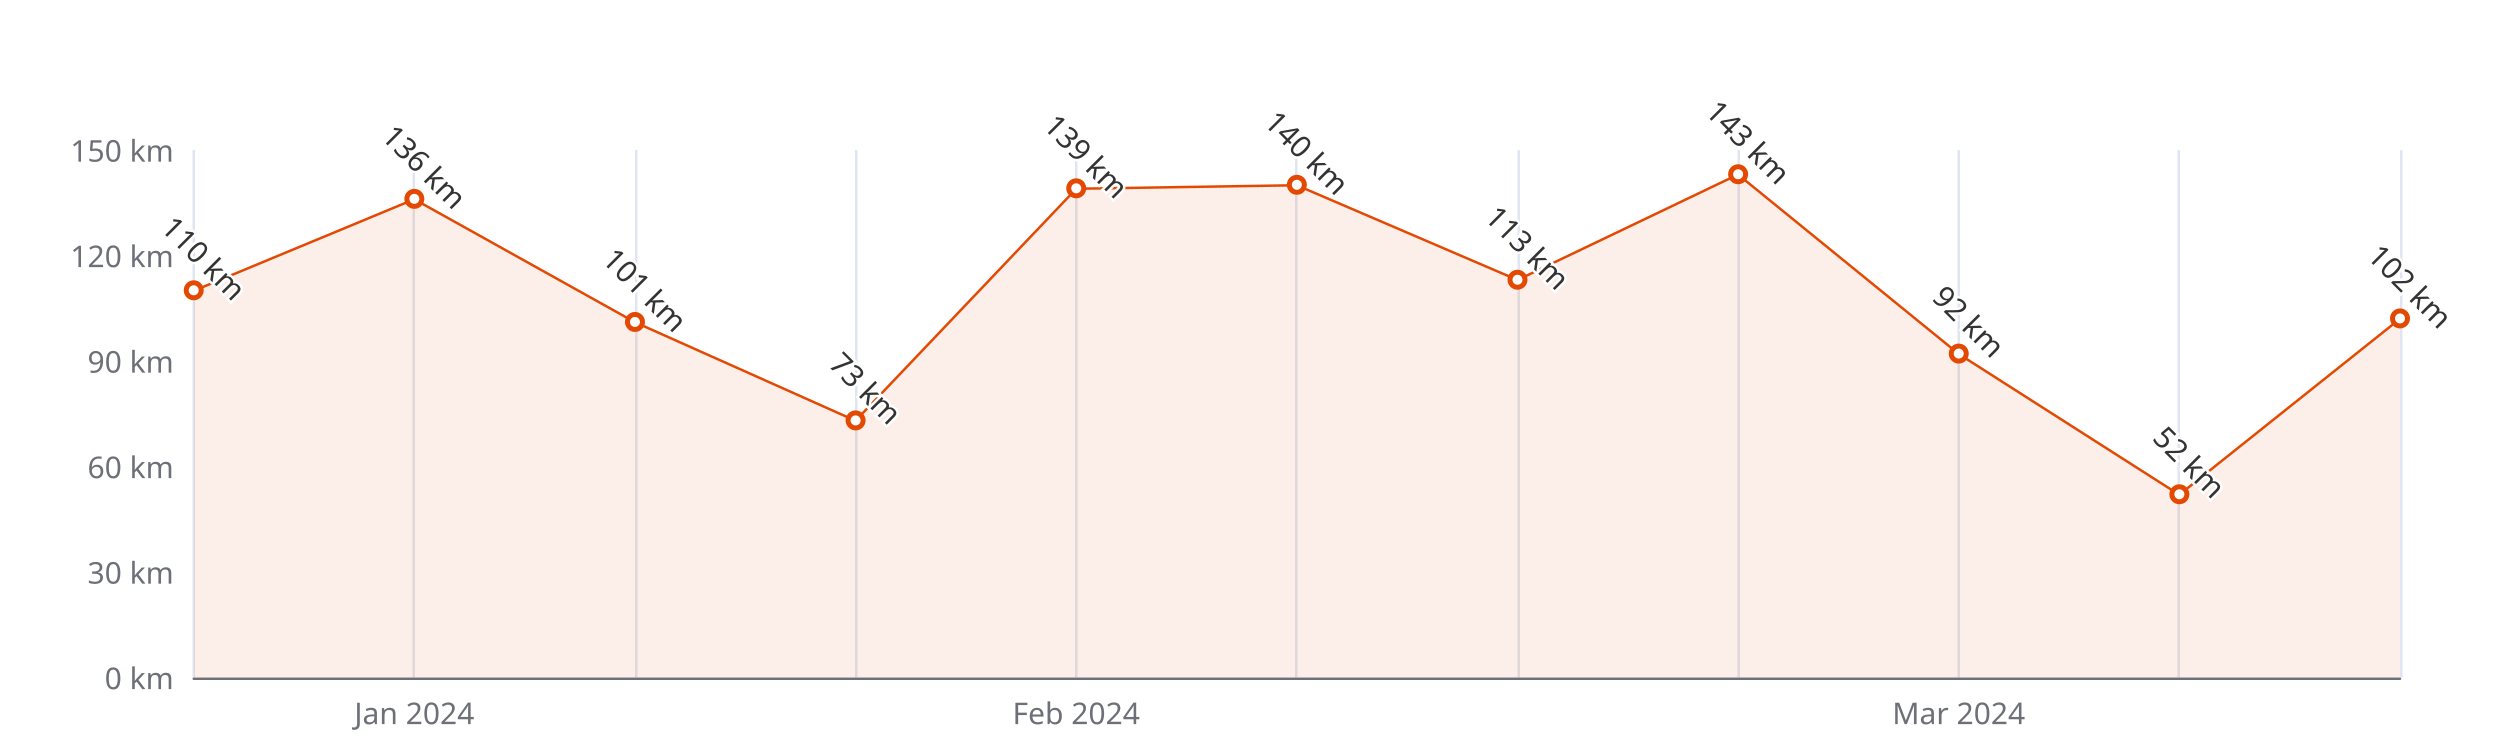
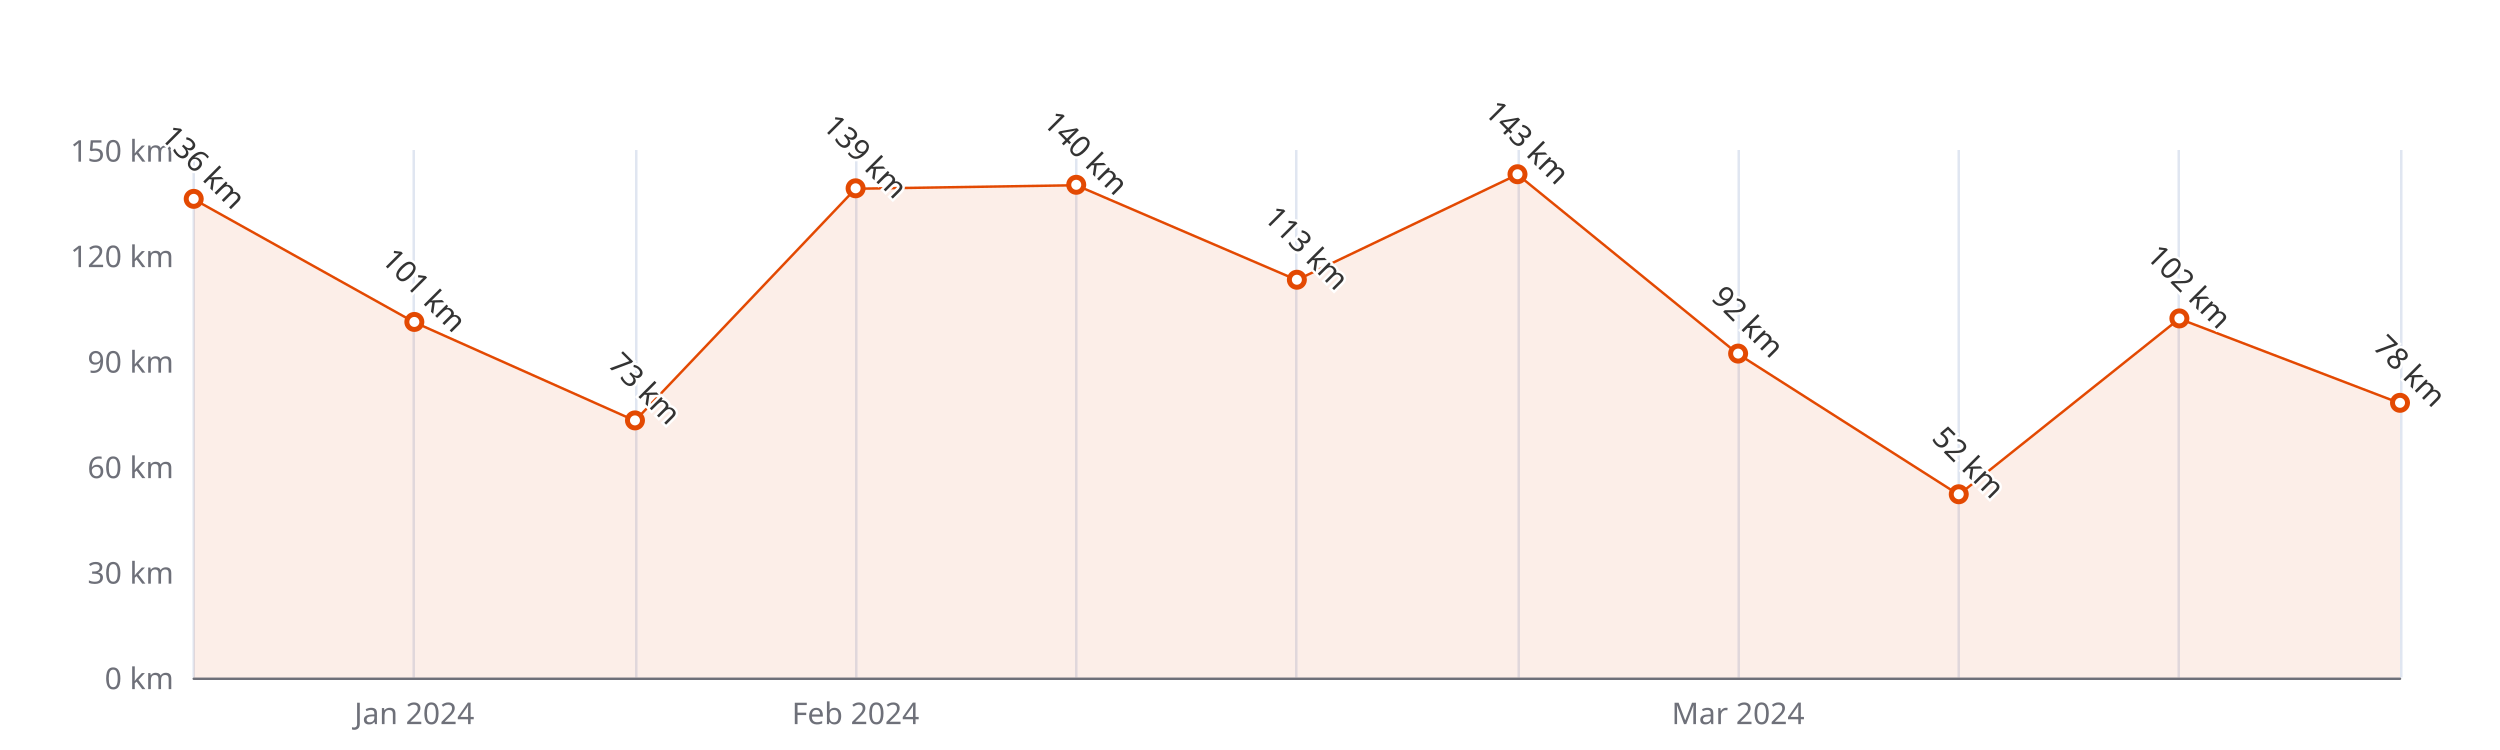
<svg xmlns="http://www.w3.org/2000/svg" width="1000" height="300" version="1.1" baseProfile="full" viewBox="0 0 1000 300">
  <rect width="1000" height="300" x="0" y="0" id="0" fill="#ffffff" />
  <path d="M77.5 60L77.5 271" fill="none" stroke="#E0E6F1" />
  <path d="M165.5 60L165.5 271" fill="none" stroke="#E0E6F1" />
  <path d="M254.5 60L254.5 271" fill="none" stroke="#E0E6F1" />
  <path d="M342.5 60L342.5 271" fill="none" stroke="#E0E6F1" />
  <path d="M430.5 60L430.5 271" fill="none" stroke="#E0E6F1" />
  <path d="M518.5 60L518.5 271" fill="none" stroke="#E0E6F1" />
  <path d="M607.5 60L607.5 271" fill="none" stroke="#E0E6F1" />
  <path d="M695.5 60L695.5 271" fill="none" stroke="#E0E6F1" />
  <path d="M783.5 60L783.5 271" fill="none" stroke="#E0E6F1" />
  <path d="M871.5 60L871.5 271" fill="none" stroke="#E0E6F1" />
  <path d="M960.5 60L960.5 271" fill="none" stroke="#E0E6F1" />
  <path d="M77.5 271.5L960 271.5" fill="none" stroke="#6E7079" stroke-linecap="round" />
  <text dominant-baseline="central" text-anchor="end" style="font-size:12px;font-family:sans-serif;" xml:space="preserve" transform="translate(69.48 271)" fill="#6E7079">0 km</text>
  <text dominant-baseline="central" text-anchor="end" style="font-size:12px;font-family:sans-serif;" xml:space="preserve" transform="translate(69.48 228.8)" fill="#6E7079">30 km</text>
  <text dominant-baseline="central" text-anchor="end" style="font-size:12px;font-family:sans-serif;" xml:space="preserve" transform="translate(69.48 186.6)" fill="#6E7079">60 km</text>
  <text dominant-baseline="central" text-anchor="end" style="font-size:12px;font-family:sans-serif;" xml:space="preserve" transform="translate(69.48 144.4)" fill="#6E7079">90 km</text>
  <text dominant-baseline="central" text-anchor="end" style="font-size:12px;font-family:sans-serif;" xml:space="preserve" transform="translate(69.48 102.2)" fill="#6E7079">120 km</text>
  <text dominant-baseline="central" text-anchor="end" style="font-size:12px;font-family:sans-serif;" xml:space="preserve" transform="translate(69.48 60)" fill="#6E7079">150 km</text>
  <text dominant-baseline="central" text-anchor="middle" style="font-size:12px;font-family:sans-serif;" xml:space="preserve" y="6" transform="translate(165.732 279)" fill="#6E7079">Jan 2024</text>
-   <text dominant-baseline="central" text-anchor="middle" style="font-size:12px;font-family:sans-serif;" xml:space="preserve" y="6" transform="translate(430.488 279)" fill="#6E7079">Feb 2024</text>
-   <text dominant-baseline="central" text-anchor="middle" style="font-size:12px;font-family:sans-serif;" xml:space="preserve" y="6" transform="translate(783.496 279)" fill="#6E7079">Mar 2024</text>
+   <text dominant-baseline="central" text-anchor="middle" style="font-size:12px;font-family:sans-serif;" xml:space="preserve" y="6" transform="translate(342.236 279)" fill="#6E7079">Feb 2024</text>
+   <text dominant-baseline="central" text-anchor="middle" style="font-size:12px;font-family:sans-serif;" xml:space="preserve" y="6" transform="translate(695.244 279)" fill="#6E7079">Mar 2024</text>
  <g clip-path="url(#zr5-c0)">
-     <path d="M77.5 116.3L165.7 79.7L254 128.9L342.2 168.3L430.5 75.5L518.7 74.1L607 112L695.2 69.8L783.5 141.6L871.7 197.9L960 127.5L960 271L871.7 271L783.5 271L695.2 271L607 271L518.7 271L430.5 271L342.2 271L254 271L165.7 271L77.5 271Z" fill="rgb(227,73,2)" fill-opacity="0.09" />
-     <path d="M77.5 116.3L165.7 79.7L254 128.9L342.2 168.3L430.5 75.5L518.7 74.1L607 112L695.2 69.8L783.5 141.6L871.7 197.9L960 127.5" fill="none" stroke="#E34902" stroke-linejoin="bevel" />
+     <path d="M77.5 79.7L165.7 128.9L254 168.3L342.2 75.5L430.5 74.1L518.7 112L607 69.8L695.2 141.6L783.5 197.9L871.7 127.5L960 161.3L960 271L871.7 271L783.5 271L695.2 271L607 271L518.7 271L430.5 271L342.2 271L254 271L165.7 271L77.5 271Z" fill="rgb(227,73,2)" fill-opacity="0.09" />
+     <path d="M77.5 79.7L165.7 128.9L254 168.3L342.2 75.5L430.5 74.1L518.7 112L607 69.8L695.2 141.6L783.5 197.9L871.7 127.5L960 161.3" fill="none" stroke="#E34902" stroke-linejoin="bevel" />
  </g>
-   <path d="M1 0A1 1 0 1 1 1 -0.1A1 1 0 0 1 1 0" transform="matrix(3,0,0,3,77.48,116.2667)" fill="#fff" stroke="#E34902" stroke-width="0.667" />
-   <path d="M1 0A1 1 0 1 1 1 -0.1A1 1 0 0 1 1 0" transform="matrix(3,0,0,3,165.732,79.6933)" fill="#fff" stroke="#E34902" stroke-width="0.667" />
-   <path d="M1 0A1 1 0 1 1 1 -0.1A1 1 0 0 1 1 0" transform="matrix(3,0,0,3,253.984,128.9267)" fill="#fff" stroke="#E34902" stroke-width="0.667" />
-   <path d="M1 0A1 1 0 1 1 1 -0.1A1 1 0 0 1 1 0" transform="matrix(3,0,0,3,342.236,168.3133)" fill="#fff" stroke="#E34902" stroke-width="0.667" />
-   <path d="M1 0A1 1 0 1 1 1 -0.1A1 1 0 0 1 1 0" transform="matrix(3,0,0,3,430.488,75.4733)" fill="#fff" stroke="#E34902" stroke-width="0.667" />
-   <path d="M1 0A1 1 0 1 1 1 -0.1A1 1 0 0 1 1 0" transform="matrix(3,0,0,3,518.74,74.0667)" fill="#fff" stroke="#E34902" stroke-width="0.667" />
-   <path d="M1 0A1 1 0 1 1 1 -0.1A1 1 0 0 1 1 0" transform="matrix(3,0,0,3,606.992,112.0467)" fill="#fff" stroke="#E34902" stroke-width="0.667" />
-   <path d="M1 0A1 1 0 1 1 1 -0.1A1 1 0 0 1 1 0" transform="matrix(3,0,0,3,695.244,69.8467)" fill="#fff" stroke="#E34902" stroke-width="0.667" />
-   <path d="M1 0A1 1 0 1 1 1 -0.1A1 1 0 0 1 1 0" transform="matrix(3,0,0,3,783.496,141.5867)" fill="#fff" stroke="#E34902" stroke-width="0.667" />
-   <path d="M1 0A1 1 0 1 1 1 -0.1A1 1 0 0 1 1 0" transform="matrix(3,0,0,3,871.748,197.8533)" fill="#fff" stroke="#E34902" stroke-width="0.667" />
-   <path d="M1 0A1 1 0 1 1 1 -0.1A1 1 0 0 1 1 0" transform="matrix(3,0,0,3,960,127.52)" fill="#fff" stroke="#E34902" stroke-width="0.667" />
-   <text dominant-baseline="central" text-anchor="middle" style="font-size:12px;font-family:sans-serif;" xml:space="preserve" y="-6" transform="matrix(0.707,0.707,-0.707,0.707,77.48,107.2667)" fill="#333" stroke="rgb(255,255,255)" stroke-width="2" paint-order="stroke" stroke-miterlimit="2">110 km</text>
-   <text dominant-baseline="central" text-anchor="middle" style="font-size:12px;font-family:sans-serif;" xml:space="preserve" y="-6" transform="matrix(0.707,0.707,-0.707,0.707,165.732,70.6933)" fill="#333" stroke="rgb(255,255,255)" stroke-width="2" paint-order="stroke" stroke-miterlimit="2">136 km</text>
-   <text dominant-baseline="central" text-anchor="middle" style="font-size:12px;font-family:sans-serif;" xml:space="preserve" y="-6" transform="matrix(0.707,0.707,-0.707,0.707,253.984,119.9267)" fill="#333" stroke="rgb(255,255,255)" stroke-width="2" paint-order="stroke" stroke-miterlimit="2">101 km</text>
-   <text dominant-baseline="central" text-anchor="middle" style="font-size:12px;font-family:sans-serif;" xml:space="preserve" y="-6" transform="matrix(0.707,0.707,-0.707,0.707,342.236,159.3133)" fill="#333" stroke="rgb(255,255,255)" stroke-width="2" paint-order="stroke" stroke-miterlimit="2">73 km</text>
-   <text dominant-baseline="central" text-anchor="middle" style="font-size:12px;font-family:sans-serif;" xml:space="preserve" y="-6" transform="matrix(0.707,0.707,-0.707,0.707,430.488,66.4733)" fill="#333" stroke="rgb(255,255,255)" stroke-width="2" paint-order="stroke" stroke-miterlimit="2">139 km</text>
-   <text dominant-baseline="central" text-anchor="middle" style="font-size:12px;font-family:sans-serif;" xml:space="preserve" y="-6" transform="matrix(0.707,0.707,-0.707,0.707,518.74,65.0667)" fill="#333" stroke="rgb(255,255,255)" stroke-width="2" paint-order="stroke" stroke-miterlimit="2">140 km</text>
-   <text dominant-baseline="central" text-anchor="middle" style="font-size:12px;font-family:sans-serif;" xml:space="preserve" y="-6" transform="matrix(0.707,0.707,-0.707,0.707,606.992,103.0467)" fill="#333" stroke="rgb(255,255,255)" stroke-width="2" paint-order="stroke" stroke-miterlimit="2">113 km</text>
-   <text dominant-baseline="central" text-anchor="middle" style="font-size:12px;font-family:sans-serif;" xml:space="preserve" y="-6" transform="matrix(0.707,0.707,-0.707,0.707,695.244,60.8467)" fill="#333" stroke="rgb(255,255,255)" stroke-width="2" paint-order="stroke" stroke-miterlimit="2">143 km</text>
-   <text dominant-baseline="central" text-anchor="middle" style="font-size:12px;font-family:sans-serif;" xml:space="preserve" y="-6" transform="matrix(0.707,0.707,-0.707,0.707,783.496,132.5867)" fill="#333" stroke="rgb(255,255,255)" stroke-width="2" paint-order="stroke" stroke-miterlimit="2">92 km</text>
-   <text dominant-baseline="central" text-anchor="middle" style="font-size:12px;font-family:sans-serif;" xml:space="preserve" y="-6" transform="matrix(0.707,0.707,-0.707,0.707,871.748,188.8533)" fill="#333" stroke="rgb(255,255,255)" stroke-width="2" paint-order="stroke" stroke-miterlimit="2">52 km</text>
-   <text dominant-baseline="central" text-anchor="middle" style="font-size:12px;font-family:sans-serif;" xml:space="preserve" y="-6" transform="matrix(0.707,0.707,-0.707,0.707,960,118.52)" fill="#333" stroke="rgb(255,255,255)" stroke-width="2" paint-order="stroke" stroke-miterlimit="2">102 km</text>
+   <path d="M1 0A1 1 0 1 1 1 -0.1A1 1 0 0 1 1 0" transform="matrix(3,0,0,3,77.48,79.6933)" fill="#fff" stroke="#E34902" stroke-width="0.667" />
+   <path d="M1 0A1 1 0 1 1 1 -0.1A1 1 0 0 1 1 0" transform="matrix(3,0,0,3,165.732,128.9267)" fill="#fff" stroke="#E34902" stroke-width="0.667" />
+   <path d="M1 0A1 1 0 1 1 1 -0.1A1 1 0 0 1 1 0" transform="matrix(3,0,0,3,253.984,168.3133)" fill="#fff" stroke="#E34902" stroke-width="0.667" />
+   <path d="M1 0A1 1 0 1 1 1 -0.1A1 1 0 0 1 1 0" transform="matrix(3,0,0,3,342.236,75.4733)" fill="#fff" stroke="#E34902" stroke-width="0.667" />
+   <path d="M1 0A1 1 0 1 1 1 -0.1A1 1 0 0 1 1 0" transform="matrix(3,0,0,3,430.488,74.0667)" fill="#fff" stroke="#E34902" stroke-width="0.667" />
+   <path d="M1 0A1 1 0 1 1 1 -0.1A1 1 0 0 1 1 0" transform="matrix(3,0,0,3,518.74,112.0467)" fill="#fff" stroke="#E34902" stroke-width="0.667" />
+   <path d="M1 0A1 1 0 1 1 1 -0.1A1 1 0 0 1 1 0" transform="matrix(3,0,0,3,606.992,69.8467)" fill="#fff" stroke="#E34902" stroke-width="0.667" />
+   <path d="M1 0A1 1 0 1 1 1 -0.1A1 1 0 0 1 1 0" transform="matrix(3,0,0,3,695.244,141.5867)" fill="#fff" stroke="#E34902" stroke-width="0.667" />
+   <path d="M1 0A1 1 0 1 1 1 -0.1A1 1 0 0 1 1 0" transform="matrix(3,0,0,3,783.496,197.8533)" fill="#fff" stroke="#E34902" stroke-width="0.667" />
+   <path d="M1 0A1 1 0 1 1 1 -0.1A1 1 0 0 1 1 0" transform="matrix(3,0,0,3,871.748,127.52)" fill="#fff" stroke="#E34902" stroke-width="0.667" />
+   <path d="M1 0A1 1 0 1 1 1 -0.1A1 1 0 0 1 1 0" transform="matrix(3,0,0,3,960,161.28)" fill="#fff" stroke="#E34902" stroke-width="0.667" />
+   <text dominant-baseline="central" text-anchor="middle" style="font-size:12px;font-family:sans-serif;" xml:space="preserve" y="-6" transform="matrix(0.707,0.707,-0.707,0.707,77.48,70.6933)" fill="#333" stroke="rgb(255,255,255)" stroke-width="2" paint-order="stroke" stroke-miterlimit="2">136 km</text>
+   <text dominant-baseline="central" text-anchor="middle" style="font-size:12px;font-family:sans-serif;" xml:space="preserve" y="-6" transform="matrix(0.707,0.707,-0.707,0.707,165.732,119.9267)" fill="#333" stroke="rgb(255,255,255)" stroke-width="2" paint-order="stroke" stroke-miterlimit="2">101 km</text>
+   <text dominant-baseline="central" text-anchor="middle" style="font-size:12px;font-family:sans-serif;" xml:space="preserve" y="-6" transform="matrix(0.707,0.707,-0.707,0.707,253.984,159.3133)" fill="#333" stroke="rgb(255,255,255)" stroke-width="2" paint-order="stroke" stroke-miterlimit="2">73 km</text>
+   <text dominant-baseline="central" text-anchor="middle" style="font-size:12px;font-family:sans-serif;" xml:space="preserve" y="-6" transform="matrix(0.707,0.707,-0.707,0.707,342.236,66.4733)" fill="#333" stroke="rgb(255,255,255)" stroke-width="2" paint-order="stroke" stroke-miterlimit="2">139 km</text>
+   <text dominant-baseline="central" text-anchor="middle" style="font-size:12px;font-family:sans-serif;" xml:space="preserve" y="-6" transform="matrix(0.707,0.707,-0.707,0.707,430.488,65.0667)" fill="#333" stroke="rgb(255,255,255)" stroke-width="2" paint-order="stroke" stroke-miterlimit="2">140 km</text>
+   <text dominant-baseline="central" text-anchor="middle" style="font-size:12px;font-family:sans-serif;" xml:space="preserve" y="-6" transform="matrix(0.707,0.707,-0.707,0.707,518.74,103.0467)" fill="#333" stroke="rgb(255,255,255)" stroke-width="2" paint-order="stroke" stroke-miterlimit="2">113 km</text>
+   <text dominant-baseline="central" text-anchor="middle" style="font-size:12px;font-family:sans-serif;" xml:space="preserve" y="-6" transform="matrix(0.707,0.707,-0.707,0.707,606.992,60.8467)" fill="#333" stroke="rgb(255,255,255)" stroke-width="2" paint-order="stroke" stroke-miterlimit="2">143 km</text>
+   <text dominant-baseline="central" text-anchor="middle" style="font-size:12px;font-family:sans-serif;" xml:space="preserve" y="-6" transform="matrix(0.707,0.707,-0.707,0.707,695.244,132.5867)" fill="#333" stroke="rgb(255,255,255)" stroke-width="2" paint-order="stroke" stroke-miterlimit="2">92 km</text>
+   <text dominant-baseline="central" text-anchor="middle" style="font-size:12px;font-family:sans-serif;" xml:space="preserve" y="-6" transform="matrix(0.707,0.707,-0.707,0.707,783.496,188.8533)" fill="#333" stroke="rgb(255,255,255)" stroke-width="2" paint-order="stroke" stroke-miterlimit="2">52 km</text>
+   <text dominant-baseline="central" text-anchor="middle" style="font-size:12px;font-family:sans-serif;" xml:space="preserve" y="-6" transform="matrix(0.707,0.707,-0.707,0.707,871.748,118.52)" fill="#333" stroke="rgb(255,255,255)" stroke-width="2" paint-order="stroke" stroke-miterlimit="2">102 km</text>
+   <text dominant-baseline="central" text-anchor="middle" style="font-size:12px;font-family:sans-serif;" xml:space="preserve" y="-6" transform="matrix(0.707,0.707,-0.707,0.707,960,152.28)" fill="#333" stroke="rgb(255,255,255)" stroke-width="2" paint-order="stroke" stroke-miterlimit="2">78 km</text>
  <defs>
    <clipPath id="zr5-c0">
      <path d="M76 59.5l884 0l0 212l-884 0Z" fill="#000" />
    </clipPath>
  </defs>
</svg>
